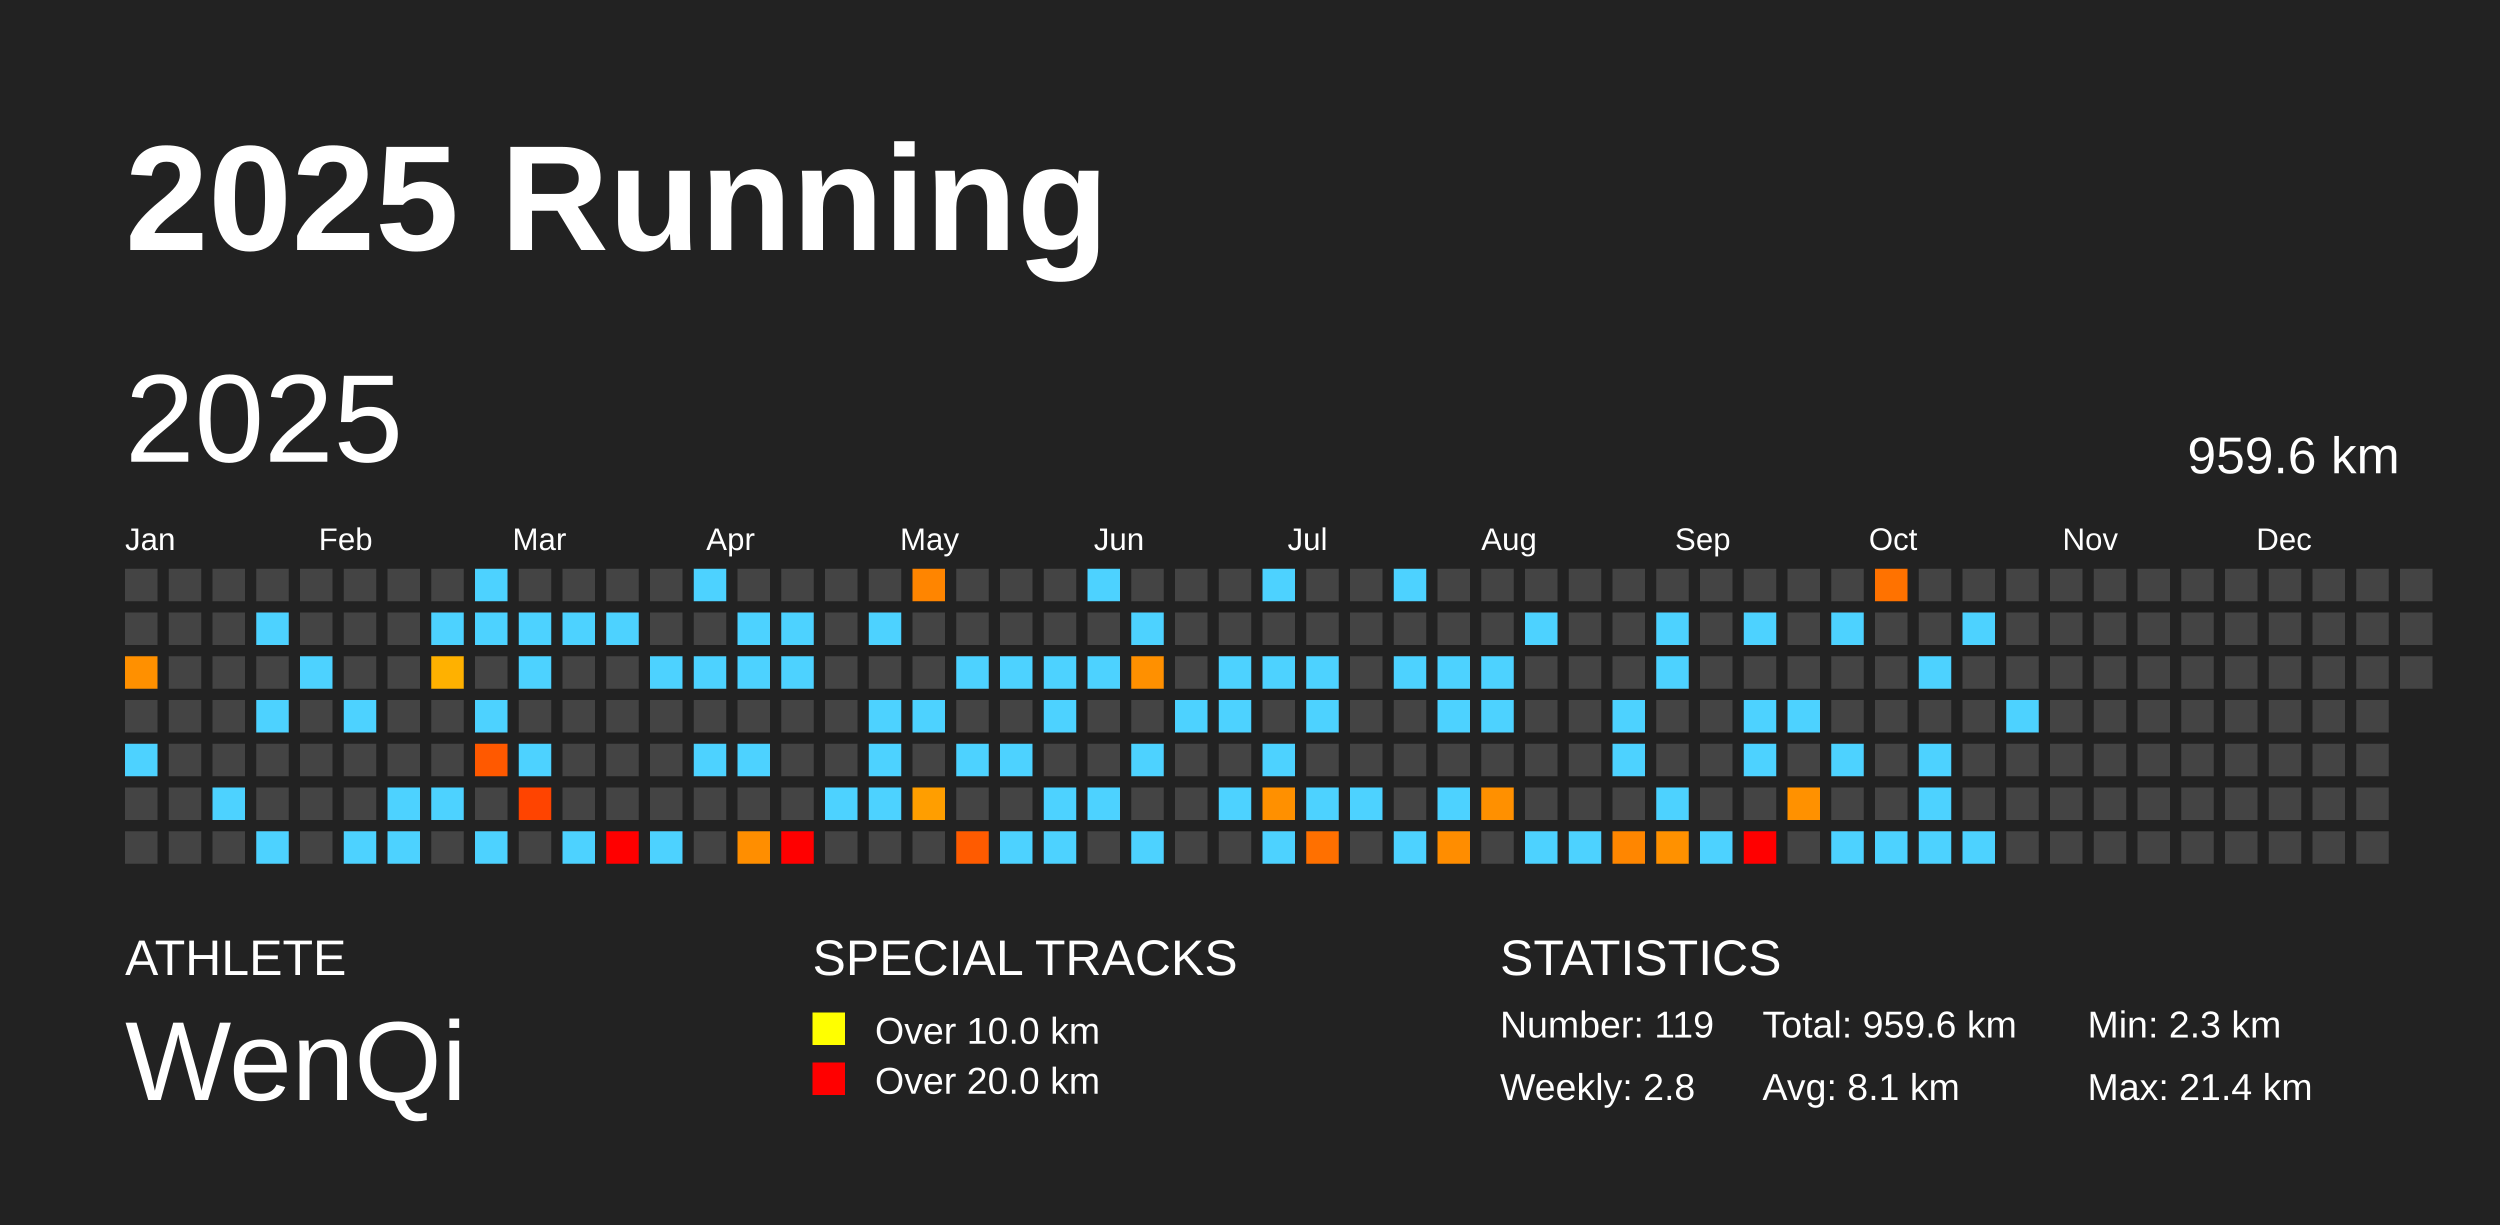
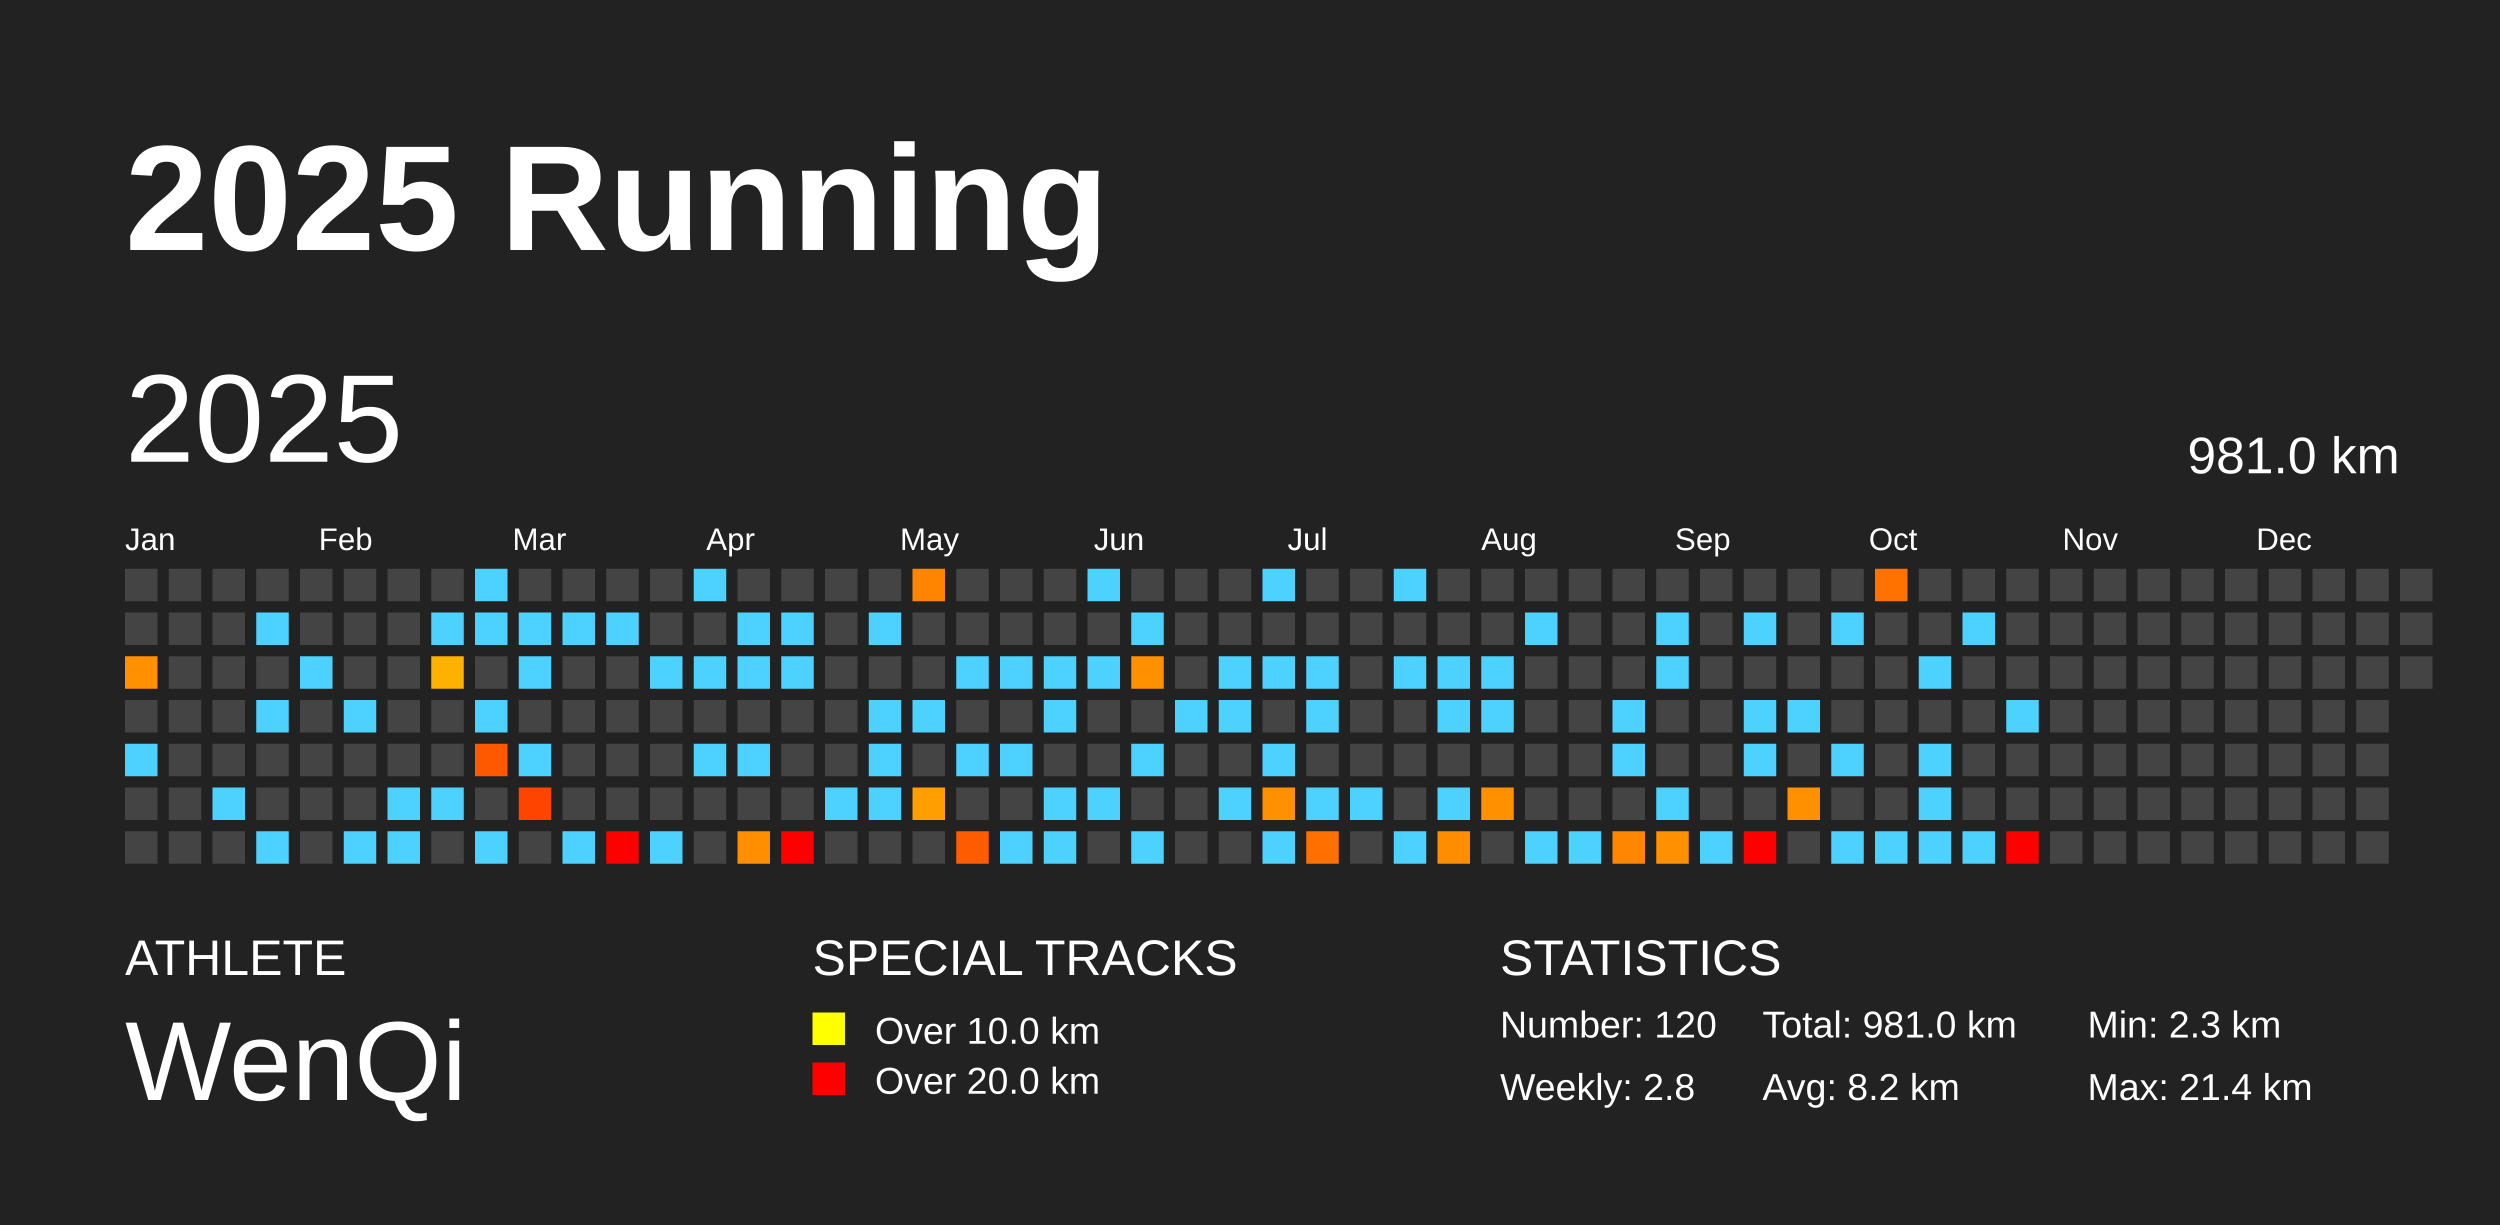
<svg xmlns="http://www.w3.org/2000/svg" baseProfile="full" height="98mm" version="1.1" viewBox="0,0,200,98" width="200mm">
  <defs />
  <rect fill="#222222" height="98" width="200" x="0" y="0" />
  <text fill="#FFFFFF" style="font-size:12px; font-family:Arial; font-weight:bold;" x="10" y="20">2025 Running</text>
  <text fill="#FFFFFF" style="font-size:4px; font-family:Arial" x="10" y="78">ATHLETE</text>
  <text fill="#FFFFFF" style="font-size:9px; font-family:Arial" x="10" y="88">WenQi</text>
  <text fill="#FFFFFF" style="font-size:4px; font-family:Arial" x="65" y="78">SPECIAL TRACKS</text>
  <rect fill="yellow" height="2.6" width="2.6" x="65" y="81" />
  <text fill="#FFFFFF" style="font-size:3px; font-family:Arial" x="70" y="83.5">Over 10.0 km</text>
  <rect fill="red" height="2.6" width="2.6" x="65" y="85" />
  <text fill="#FFFFFF" style="font-size:3px; font-family:Arial" x="70" y="87.5">Over 20.0 km</text>
  <text fill="#FFFFFF" style="font-size:4px; font-family:Arial" x="120" y="78">STATISTICS</text>
-   <text fill="#FFFFFF" style="font-size:3px; font-family:Arial" x="120" y="83">Number: 119</text>
+   <text fill="#FFFFFF" style="font-size:3px; font-family:Arial" x="120" y="83">Number: 120</text>
  <text fill="#FFFFFF" style="font-size:3px; font-family:Arial" x="120" y="88">Weekly: 2.8</text>
-   <text fill="#FFFFFF" style="font-size:3px; font-family:Arial" x="141" y="83">Total: 959.6 km</text>
-   <text fill="#FFFFFF" style="font-size:3px; font-family:Arial" x="141" y="88">Avg: 8.1 km</text>
+   <text fill="#FFFFFF" style="font-size:3px; font-family:Arial" x="141" y="83">Total: 981.0 km</text>
+   <text fill="#FFFFFF" style="font-size:3px; font-family:Arial" x="141" y="88">Avg: 8.2 km</text>
  <text fill="#FFFFFF" style="font-size:3px; font-family:Arial" x="167" y="83">Min: 2.3 km</text>
  <text fill="#FFFFFF" style="font-size:3px; font-family:Arial" x="167" y="88">Max: 21.4 km</text>
  <text dominant-baseline="hanging" fill="#FFFFFF" style="font-size:10.0px; font-family:Arial;" x="10" y="30">2025</text>
-   <text dominant-baseline="hanging" fill="#FFFFFF" style="font-size:4.125px; font-family:Arial;" x="175" y="35">959.6 km</text>
+   <text dominant-baseline="hanging" fill="#FFFFFF" style="font-size:4.125px; font-family:Arial;" x="175" y="35">981.0 km</text>
  <text fill="#FFFFFF" style="font-size:2.5px; font-family:Arial" x="10.0" y="44">Jan</text>
  <text fill="#FFFFFF" style="font-size:2.5px; font-family:Arial" x="25.5" y="44">Feb</text>
  <text fill="#FFFFFF" style="font-size:2.5px; font-family:Arial" x="41.0" y="44">Mar</text>
  <text fill="#FFFFFF" style="font-size:2.5px; font-family:Arial" x="56.5" y="44">Apr</text>
  <text fill="#FFFFFF" style="font-size:2.5px; font-family:Arial" x="72.0" y="44">May</text>
  <text fill="#FFFFFF" style="font-size:2.5px; font-family:Arial" x="87.5" y="44">Jun</text>
  <text fill="#FFFFFF" style="font-size:2.5px; font-family:Arial" x="103.0" y="44">Jul</text>
  <text fill="#FFFFFF" style="font-size:2.5px; font-family:Arial" x="118.5" y="44">Aug</text>
  <text fill="#FFFFFF" style="font-size:2.5px; font-family:Arial" x="134.0" y="44">Sep</text>
  <text fill="#FFFFFF" style="font-size:2.5px; font-family:Arial" x="149.5" y="44">Oct</text>
  <text fill="#FFFFFF" style="font-size:2.5px; font-family:Arial" x="165.0" y="44">Nov</text>
  <text fill="#FFFFFF" style="font-size:2.5px; font-family:Arial" x="180.5" y="44">Dec</text>
  <rect fill="#444444" height="2.6" width="2.6" x="10.0" y="45.5" />
  <rect fill="#444444" height="2.6" width="2.6" x="10.0" y="49.0" />
  <rect fill="#ff9000" height="2.6" width="2.6" x="10.0" y="52.5" />
  <rect fill="#444444" height="2.6" width="2.6" x="10.0" y="56.0" />
  <rect fill="#4dd2ff" height="2.6" width="2.6" x="10.0" y="59.5" />
  <rect fill="#444444" height="2.6" width="2.6" x="10.0" y="63.0" />
  <rect fill="#444444" height="2.6" width="2.6" x="10.0" y="66.5" />
  <rect fill="#444444" height="2.6" width="2.6" x="13.5" y="45.5" />
  <rect fill="#444444" height="2.6" width="2.6" x="13.5" y="49.0" />
  <rect fill="#444444" height="2.6" width="2.6" x="13.5" y="52.5" />
  <rect fill="#444444" height="2.6" width="2.6" x="13.5" y="56.0" />
  <rect fill="#444444" height="2.6" width="2.6" x="13.5" y="59.5" />
  <rect fill="#444444" height="2.6" width="2.6" x="13.5" y="63.0" />
  <rect fill="#444444" height="2.6" width="2.6" x="13.5" y="66.5" />
  <rect fill="#444444" height="2.6" width="2.6" x="17.0" y="45.5" />
  <rect fill="#444444" height="2.6" width="2.6" x="17.0" y="49.0" />
  <rect fill="#444444" height="2.6" width="2.6" x="17.0" y="52.5" />
  <rect fill="#444444" height="2.6" width="2.6" x="17.0" y="56.0" />
  <rect fill="#444444" height="2.6" width="2.6" x="17.0" y="59.5" />
  <rect fill="#4dd2ff" height="2.6" width="2.6" x="17.0" y="63.0" />
  <rect fill="#444444" height="2.6" width="2.6" x="17.0" y="66.5" />
  <rect fill="#444444" height="2.6" width="2.6" x="20.5" y="45.5" />
  <rect fill="#4dd2ff" height="2.6" width="2.6" x="20.5" y="49.0" />
  <rect fill="#444444" height="2.6" width="2.6" x="20.5" y="52.5" />
  <rect fill="#4dd2ff" height="2.6" width="2.6" x="20.5" y="56.0" />
  <rect fill="#444444" height="2.6" width="2.6" x="20.5" y="59.5" />
  <rect fill="#444444" height="2.6" width="2.6" x="20.5" y="63.0" />
  <rect fill="#4dd2ff" height="2.6" width="2.6" x="20.5" y="66.5" />
  <rect fill="#444444" height="2.6" width="2.6" x="24.0" y="45.5" />
  <rect fill="#444444" height="2.6" width="2.6" x="24.0" y="49.0" />
  <rect fill="#4dd2ff" height="2.6" width="2.6" x="24.0" y="52.5" />
  <rect fill="#444444" height="2.6" width="2.6" x="24.0" y="56.0" />
  <rect fill="#444444" height="2.6" width="2.6" x="24.0" y="59.5" />
  <rect fill="#444444" height="2.6" width="2.6" x="24.0" y="63.0" />
  <rect fill="#444444" height="2.6" width="2.6" x="24.0" y="66.5" />
  <rect fill="#444444" height="2.6" width="2.6" x="27.5" y="45.5" />
  <rect fill="#444444" height="2.6" width="2.6" x="27.5" y="49.0" />
  <rect fill="#444444" height="2.6" width="2.6" x="27.5" y="52.5" />
  <rect fill="#4dd2ff" height="2.6" width="2.6" x="27.5" y="56.0" />
  <rect fill="#444444" height="2.6" width="2.6" x="27.5" y="59.5" />
  <rect fill="#444444" height="2.6" width="2.6" x="27.5" y="63.0" />
  <rect fill="#4dd2ff" height="2.6" width="2.6" x="27.5" y="66.5" />
  <rect fill="#444444" height="2.6" width="2.6" x="31.0" y="45.5" />
  <rect fill="#444444" height="2.6" width="2.6" x="31.0" y="49.0" />
  <rect fill="#444444" height="2.6" width="2.6" x="31.0" y="52.5" />
  <rect fill="#444444" height="2.6" width="2.6" x="31.0" y="56.0" />
  <rect fill="#444444" height="2.6" width="2.6" x="31.0" y="59.5" />
  <rect fill="#4dd2ff" height="2.6" width="2.6" x="31.0" y="63.0" />
  <rect fill="#4dd2ff" height="2.6" width="2.6" x="31.0" y="66.5" />
  <rect fill="#444444" height="2.6" width="2.6" x="34.5" y="45.5" />
  <rect fill="#4dd2ff" height="2.6" width="2.6" x="34.5" y="49.0" />
  <rect fill="#ffb100" height="2.6" width="2.6" x="34.5" y="52.5" />
  <rect fill="#444444" height="2.6" width="2.6" x="34.5" y="56.0" />
  <rect fill="#444444" height="2.6" width="2.6" x="34.5" y="59.5" />
  <rect fill="#4dd2ff" height="2.6" width="2.6" x="34.5" y="63.0" />
  <rect fill="#444444" height="2.6" width="2.6" x="34.5" y="66.5" />
  <rect fill="#4dd2ff" height="2.6" width="2.6" x="38.0" y="45.5" />
  <rect fill="#4dd2ff" height="2.6" width="2.6" x="38.0" y="49.0" />
  <rect fill="#444444" height="2.6" width="2.6" x="38.0" y="52.5" />
  <rect fill="#4dd2ff" height="2.6" width="2.6" x="38.0" y="56.0" />
  <rect fill="#ff5900" height="2.6" width="2.6" x="38.0" y="59.5" />
  <rect fill="#444444" height="2.6" width="2.6" x="38.0" y="63.0" />
  <rect fill="#4dd2ff" height="2.6" width="2.6" x="38.0" y="66.5" />
  <rect fill="#444444" height="2.6" width="2.6" x="41.5" y="45.5" />
  <rect fill="#4dd2ff" height="2.6" width="2.6" x="41.5" y="49.0" />
  <rect fill="#4dd2ff" height="2.6" width="2.6" x="41.5" y="52.5" />
  <rect fill="#444444" height="2.6" width="2.6" x="41.5" y="56.0" />
  <rect fill="#4dd2ff" height="2.6" width="2.6" x="41.5" y="59.5" />
  <rect fill="#ff4400" height="2.6" width="2.6" x="41.5" y="63.0" />
  <rect fill="#444444" height="2.6" width="2.6" x="41.5" y="66.5" />
  <rect fill="#444444" height="2.6" width="2.6" x="45.0" y="45.5" />
  <rect fill="#4dd2ff" height="2.6" width="2.6" x="45.0" y="49.0" />
  <rect fill="#444444" height="2.6" width="2.6" x="45.0" y="52.5" />
  <rect fill="#444444" height="2.6" width="2.6" x="45.0" y="56.0" />
  <rect fill="#444444" height="2.6" width="2.6" x="45.0" y="59.5" />
  <rect fill="#444444" height="2.6" width="2.6" x="45.0" y="63.0" />
  <rect fill="#4dd2ff" height="2.6" width="2.6" x="45.0" y="66.5" />
  <rect fill="#444444" height="2.6" width="2.6" x="48.5" y="45.5" />
  <rect fill="#4dd2ff" height="2.6" width="2.6" x="48.5" y="49.0" />
  <rect fill="#444444" height="2.6" width="2.6" x="48.5" y="52.5" />
  <rect fill="#444444" height="2.6" width="2.6" x="48.5" y="56.0" />
  <rect fill="#444444" height="2.6" width="2.6" x="48.5" y="59.5" />
  <rect fill="#444444" height="2.6" width="2.6" x="48.5" y="63.0" />
  <rect fill="red" height="2.6" width="2.6" x="48.5" y="66.5" />
  <rect fill="#444444" height="2.6" width="2.6" x="52.0" y="45.5" />
  <rect fill="#444444" height="2.6" width="2.6" x="52.0" y="49.0" />
  <rect fill="#4dd2ff" height="2.6" width="2.6" x="52.0" y="52.5" />
  <rect fill="#444444" height="2.6" width="2.6" x="52.0" y="56.0" />
  <rect fill="#444444" height="2.6" width="2.6" x="52.0" y="59.5" />
  <rect fill="#444444" height="2.6" width="2.6" x="52.0" y="63.0" />
  <rect fill="#4dd2ff" height="2.6" width="2.6" x="52.0" y="66.5" />
  <rect fill="#4dd2ff" height="2.6" width="2.6" x="55.5" y="45.5" />
  <rect fill="#444444" height="2.6" width="2.6" x="55.5" y="49.0" />
  <rect fill="#4dd2ff" height="2.6" width="2.6" x="55.5" y="52.5" />
  <rect fill="#444444" height="2.6" width="2.6" x="55.5" y="56.0" />
  <rect fill="#4dd2ff" height="2.6" width="2.6" x="55.5" y="59.5" />
  <rect fill="#444444" height="2.6" width="2.6" x="55.5" y="63.0" />
  <rect fill="#444444" height="2.6" width="2.6" x="55.5" y="66.5" />
  <rect fill="#444444" height="2.6" width="2.6" x="59.0" y="45.5" />
  <rect fill="#4dd2ff" height="2.6" width="2.6" x="59.0" y="49.0" />
  <rect fill="#4dd2ff" height="2.6" width="2.6" x="59.0" y="52.5" />
  <rect fill="#444444" height="2.6" width="2.6" x="59.0" y="56.0" />
  <rect fill="#4dd2ff" height="2.6" width="2.6" x="59.0" y="59.5" />
  <rect fill="#444444" height="2.6" width="2.6" x="59.0" y="63.0" />
  <rect fill="#ff8e00" height="2.6" width="2.6" x="59.0" y="66.5" />
  <rect fill="#444444" height="2.6" width="2.6" x="62.5" y="45.5" />
  <rect fill="#4dd2ff" height="2.6" width="2.6" x="62.5" y="49.0" />
  <rect fill="#4dd2ff" height="2.6" width="2.6" x="62.5" y="52.5" />
  <rect fill="#444444" height="2.6" width="2.6" x="62.5" y="56.0" />
  <rect fill="#444444" height="2.6" width="2.6" x="62.5" y="59.5" />
  <rect fill="#444444" height="2.6" width="2.6" x="62.5" y="63.0" />
  <rect fill="red" height="2.6" width="2.6" x="62.5" y="66.5" />
  <rect fill="#444444" height="2.6" width="2.6" x="66.0" y="45.5" />
  <rect fill="#444444" height="2.6" width="2.6" x="66.0" y="49.0" />
  <rect fill="#444444" height="2.6" width="2.6" x="66.0" y="52.5" />
  <rect fill="#444444" height="2.6" width="2.6" x="66.0" y="56.0" />
  <rect fill="#444444" height="2.6" width="2.6" x="66.0" y="59.5" />
  <rect fill="#4dd2ff" height="2.6" width="2.6" x="66.0" y="63.0" />
  <rect fill="#444444" height="2.6" width="2.6" x="66.0" y="66.5" />
  <rect fill="#444444" height="2.6" width="2.6" x="69.5" y="45.5" />
  <rect fill="#4dd2ff" height="2.6" width="2.6" x="69.5" y="49.0" />
  <rect fill="#444444" height="2.6" width="2.6" x="69.5" y="52.5" />
  <rect fill="#4dd2ff" height="2.6" width="2.6" x="69.5" y="56.0" />
  <rect fill="#4dd2ff" height="2.6" width="2.6" x="69.5" y="59.5" />
  <rect fill="#4dd2ff" height="2.6" width="2.6" x="69.5" y="63.0" />
  <rect fill="#444444" height="2.6" width="2.6" x="69.5" y="66.5" />
  <rect fill="#ff8500" height="2.6" width="2.6" x="73.0" y="45.5" />
  <rect fill="#444444" height="2.6" width="2.6" x="73.0" y="49.0" />
  <rect fill="#444444" height="2.6" width="2.6" x="73.0" y="52.5" />
  <rect fill="#4dd2ff" height="2.6" width="2.6" x="73.0" y="56.0" />
  <rect fill="#444444" height="2.6" width="2.6" x="73.0" y="59.5" />
  <rect fill="#ff9e00" height="2.6" width="2.6" x="73.0" y="63.0" />
  <rect fill="#444444" height="2.6" width="2.6" x="73.0" y="66.5" />
  <rect fill="#444444" height="2.6" width="2.6" x="76.5" y="45.5" />
  <rect fill="#444444" height="2.6" width="2.6" x="76.5" y="49.0" />
  <rect fill="#4dd2ff" height="2.6" width="2.6" x="76.5" y="52.5" />
  <rect fill="#444444" height="2.6" width="2.6" x="76.5" y="56.0" />
  <rect fill="#4dd2ff" height="2.6" width="2.6" x="76.5" y="59.5" />
  <rect fill="#444444" height="2.6" width="2.6" x="76.5" y="63.0" />
  <rect fill="#ff5b00" height="2.6" width="2.6" x="76.5" y="66.5" />
  <rect fill="#444444" height="2.6" width="2.6" x="80.0" y="45.5" />
  <rect fill="#444444" height="2.6" width="2.6" x="80.0" y="49.0" />
  <rect fill="#4dd2ff" height="2.6" width="2.6" x="80.0" y="52.5" />
  <rect fill="#444444" height="2.6" width="2.6" x="80.0" y="56.0" />
  <rect fill="#4dd2ff" height="2.6" width="2.6" x="80.0" y="59.5" />
  <rect fill="#444444" height="2.6" width="2.6" x="80.0" y="63.0" />
  <rect fill="#4dd2ff" height="2.6" width="2.6" x="80.0" y="66.5" />
  <rect fill="#444444" height="2.6" width="2.6" x="83.5" y="45.5" />
  <rect fill="#444444" height="2.6" width="2.6" x="83.5" y="49.0" />
  <rect fill="#4dd2ff" height="2.6" width="2.6" x="83.5" y="52.5" />
  <rect fill="#4dd2ff" height="2.6" width="2.6" x="83.5" y="56.0" />
  <rect fill="#444444" height="2.6" width="2.6" x="83.5" y="59.5" />
  <rect fill="#4dd2ff" height="2.6" width="2.6" x="83.5" y="63.0" />
  <rect fill="#4dd2ff" height="2.6" width="2.6" x="83.5" y="66.5" />
  <rect fill="#4dd2ff" height="2.6" width="2.6" x="87.0" y="45.5" />
  <rect fill="#444444" height="2.6" width="2.6" x="87.0" y="49.0" />
  <rect fill="#4dd2ff" height="2.6" width="2.6" x="87.0" y="52.5" />
  <rect fill="#444444" height="2.6" width="2.6" x="87.0" y="56.0" />
  <rect fill="#444444" height="2.6" width="2.6" x="87.0" y="59.5" />
  <rect fill="#4dd2ff" height="2.6" width="2.6" x="87.0" y="63.0" />
  <rect fill="#444444" height="2.6" width="2.6" x="87.0" y="66.5" />
  <rect fill="#444444" height="2.6" width="2.6" x="90.5" y="45.5" />
  <rect fill="#4dd2ff" height="2.6" width="2.6" x="90.5" y="49.0" />
  <rect fill="#ff9000" height="2.6" width="2.6" x="90.5" y="52.5" />
  <rect fill="#444444" height="2.6" width="2.6" x="90.5" y="56.0" />
  <rect fill="#4dd2ff" height="2.6" width="2.6" x="90.5" y="59.5" />
  <rect fill="#444444" height="2.6" width="2.6" x="90.5" y="63.0" />
  <rect fill="#4dd2ff" height="2.6" width="2.6" x="90.5" y="66.5" />
  <rect fill="#444444" height="2.6" width="2.6" x="94.0" y="45.5" />
  <rect fill="#444444" height="2.6" width="2.6" x="94.0" y="49.0" />
  <rect fill="#444444" height="2.6" width="2.6" x="94.0" y="52.5" />
  <rect fill="#4dd2ff" height="2.6" width="2.6" x="94.0" y="56.0" />
  <rect fill="#444444" height="2.6" width="2.6" x="94.0" y="59.5" />
  <rect fill="#444444" height="2.6" width="2.6" x="94.0" y="63.0" />
  <rect fill="#444444" height="2.6" width="2.6" x="94.0" y="66.5" />
  <rect fill="#444444" height="2.6" width="2.6" x="97.5" y="45.5" />
  <rect fill="#444444" height="2.6" width="2.6" x="97.5" y="49.0" />
  <rect fill="#4dd2ff" height="2.6" width="2.6" x="97.5" y="52.5" />
  <rect fill="#4dd2ff" height="2.6" width="2.6" x="97.5" y="56.0" />
  <rect fill="#444444" height="2.6" width="2.6" x="97.5" y="59.5" />
  <rect fill="#4dd2ff" height="2.6" width="2.6" x="97.5" y="63.0" />
  <rect fill="#444444" height="2.6" width="2.6" x="97.5" y="66.5" />
  <rect fill="#4dd2ff" height="2.6" width="2.6" x="101.0" y="45.5" />
  <rect fill="#444444" height="2.6" width="2.6" x="101.0" y="49.0" />
  <rect fill="#4dd2ff" height="2.6" width="2.6" x="101.0" y="52.5" />
  <rect fill="#444444" height="2.6" width="2.6" x="101.0" y="56.0" />
  <rect fill="#4dd2ff" height="2.6" width="2.6" x="101.0" y="59.5" />
  <rect fill="#ff9000" height="2.6" width="2.6" x="101.0" y="63.0" />
  <rect fill="#4dd2ff" height="2.6" width="2.6" x="101.0" y="66.5" />
  <rect fill="#444444" height="2.6" width="2.6" x="104.5" y="45.5" />
  <rect fill="#444444" height="2.6" width="2.6" x="104.5" y="49.0" />
  <rect fill="#4dd2ff" height="2.6" width="2.6" x="104.5" y="52.5" />
  <rect fill="#4dd2ff" height="2.6" width="2.6" x="104.5" y="56.0" />
  <rect fill="#444444" height="2.6" width="2.6" x="104.5" y="59.5" />
  <rect fill="#4dd2ff" height="2.6" width="2.6" x="104.5" y="63.0" />
  <rect fill="#ff7000" height="2.6" width="2.6" x="104.5" y="66.5" />
  <rect fill="#444444" height="2.6" width="2.6" x="108.0" y="45.5" />
  <rect fill="#444444" height="2.6" width="2.6" x="108.0" y="49.0" />
  <rect fill="#444444" height="2.6" width="2.6" x="108.0" y="52.5" />
  <rect fill="#444444" height="2.6" width="2.6" x="108.0" y="56.0" />
  <rect fill="#444444" height="2.6" width="2.6" x="108.0" y="59.5" />
  <rect fill="#4dd2ff" height="2.6" width="2.6" x="108.0" y="63.0" />
  <rect fill="#444444" height="2.6" width="2.6" x="108.0" y="66.5" />
  <rect fill="#4dd2ff" height="2.6" width="2.6" x="111.5" y="45.5" />
  <rect fill="#444444" height="2.6" width="2.6" x="111.5" y="49.0" />
  <rect fill="#4dd2ff" height="2.6" width="2.6" x="111.5" y="52.5" />
  <rect fill="#444444" height="2.6" width="2.6" x="111.5" y="56.0" />
  <rect fill="#444444" height="2.6" width="2.6" x="111.5" y="59.5" />
  <rect fill="#444444" height="2.6" width="2.6" x="111.5" y="63.0" />
  <rect fill="#4dd2ff" height="2.6" width="2.6" x="111.5" y="66.5" />
  <rect fill="#444444" height="2.6" width="2.6" x="115.0" y="45.5" />
  <rect fill="#444444" height="2.6" width="2.6" x="115.0" y="49.0" />
  <rect fill="#4dd2ff" height="2.6" width="2.6" x="115.0" y="52.5" />
  <rect fill="#4dd2ff" height="2.6" width="2.6" x="115.0" y="56.0" />
  <rect fill="#444444" height="2.6" width="2.6" x="115.0" y="59.5" />
  <rect fill="#4dd2ff" height="2.6" width="2.6" x="115.0" y="63.0" />
  <rect fill="#ff8d00" height="2.6" width="2.6" x="115.0" y="66.5" />
  <rect fill="#444444" height="2.6" width="2.6" x="118.5" y="45.5" />
  <rect fill="#444444" height="2.6" width="2.6" x="118.5" y="49.0" />
  <rect fill="#4dd2ff" height="2.6" width="2.6" x="118.5" y="52.5" />
  <rect fill="#4dd2ff" height="2.6" width="2.6" x="118.5" y="56.0" />
  <rect fill="#444444" height="2.6" width="2.6" x="118.5" y="59.5" />
  <rect fill="#ff9000" height="2.6" width="2.6" x="118.5" y="63.0" />
  <rect fill="#444444" height="2.6" width="2.6" x="118.5" y="66.5" />
  <rect fill="#444444" height="2.6" width="2.6" x="122.0" y="45.5" />
  <rect fill="#4dd2ff" height="2.6" width="2.6" x="122.0" y="49.0" />
  <rect fill="#444444" height="2.6" width="2.6" x="122.0" y="52.5" />
  <rect fill="#444444" height="2.6" width="2.6" x="122.0" y="56.0" />
  <rect fill="#444444" height="2.6" width="2.6" x="122.0" y="59.5" />
  <rect fill="#444444" height="2.6" width="2.6" x="122.0" y="63.0" />
  <rect fill="#4dd2ff" height="2.6" width="2.6" x="122.0" y="66.5" />
  <rect fill="#444444" height="2.6" width="2.6" x="125.5" y="45.5" />
  <rect fill="#444444" height="2.6" width="2.6" x="125.5" y="49.0" />
  <rect fill="#444444" height="2.6" width="2.6" x="125.5" y="52.5" />
  <rect fill="#444444" height="2.6" width="2.6" x="125.5" y="56.0" />
  <rect fill="#444444" height="2.6" width="2.6" x="125.5" y="59.5" />
  <rect fill="#444444" height="2.6" width="2.6" x="125.5" y="63.0" />
  <rect fill="#4dd2ff" height="2.6" width="2.6" x="125.5" y="66.5" />
  <rect fill="#444444" height="2.6" width="2.6" x="129.0" y="45.5" />
  <rect fill="#444444" height="2.6" width="2.6" x="129.0" y="49.0" />
  <rect fill="#444444" height="2.6" width="2.6" x="129.0" y="52.5" />
  <rect fill="#4dd2ff" height="2.6" width="2.6" x="129.0" y="56.0" />
  <rect fill="#4dd2ff" height="2.6" width="2.6" x="129.0" y="59.5" />
  <rect fill="#444444" height="2.6" width="2.6" x="129.0" y="63.0" />
  <rect fill="#ff8600" height="2.6" width="2.6" x="129.0" y="66.5" />
  <rect fill="#444444" height="2.6" width="2.6" x="132.5" y="45.5" />
  <rect fill="#4dd2ff" height="2.6" width="2.6" x="132.5" y="49.0" />
  <rect fill="#4dd2ff" height="2.6" width="2.6" x="132.5" y="52.5" />
  <rect fill="#444444" height="2.6" width="2.6" x="132.5" y="56.0" />
  <rect fill="#444444" height="2.6" width="2.6" x="132.5" y="59.5" />
  <rect fill="#4dd2ff" height="2.6" width="2.6" x="132.5" y="63.0" />
  <rect fill="#ff9100" height="2.6" width="2.6" x="132.5" y="66.5" />
  <rect fill="#444444" height="2.6" width="2.6" x="136.0" y="45.5" />
  <rect fill="#444444" height="2.6" width="2.6" x="136.0" y="49.0" />
  <rect fill="#444444" height="2.6" width="2.6" x="136.0" y="52.5" />
  <rect fill="#444444" height="2.6" width="2.6" x="136.0" y="56.0" />
  <rect fill="#444444" height="2.6" width="2.6" x="136.0" y="59.5" />
  <rect fill="#444444" height="2.6" width="2.6" x="136.0" y="63.0" />
  <rect fill="#4dd2ff" height="2.6" width="2.6" x="136.0" y="66.5" />
  <rect fill="#444444" height="2.6" width="2.6" x="139.5" y="45.5" />
  <rect fill="#4dd2ff" height="2.6" width="2.6" x="139.5" y="49.0" />
  <rect fill="#444444" height="2.6" width="2.6" x="139.5" y="52.5" />
  <rect fill="#4dd2ff" height="2.6" width="2.6" x="139.5" y="56.0" />
  <rect fill="#4dd2ff" height="2.6" width="2.6" x="139.5" y="59.5" />
  <rect fill="#444444" height="2.6" width="2.6" x="139.5" y="63.0" />
  <rect fill="red" height="2.6" width="2.6" x="139.5" y="66.5" />
  <rect fill="#444444" height="2.6" width="2.6" x="143.0" y="45.5" />
  <rect fill="#444444" height="2.6" width="2.6" x="143.0" y="49.0" />
  <rect fill="#444444" height="2.6" width="2.6" x="143.0" y="52.5" />
  <rect fill="#4dd2ff" height="2.6" width="2.6" x="143.0" y="56.0" />
  <rect fill="#444444" height="2.6" width="2.6" x="143.0" y="59.5" />
  <rect fill="#ff9100" height="2.6" width="2.6" x="143.0" y="63.0" />
  <rect fill="#444444" height="2.6" width="2.6" x="143.0" y="66.5" />
  <rect fill="#444444" height="2.6" width="2.6" x="146.5" y="45.5" />
  <rect fill="#4dd2ff" height="2.6" width="2.6" x="146.5" y="49.0" />
  <rect fill="#444444" height="2.6" width="2.6" x="146.5" y="52.5" />
  <rect fill="#444444" height="2.6" width="2.6" x="146.5" y="56.0" />
  <rect fill="#4dd2ff" height="2.6" width="2.6" x="146.5" y="59.5" />
  <rect fill="#444444" height="2.6" width="2.6" x="146.5" y="63.0" />
  <rect fill="#4dd2ff" height="2.6" width="2.6" x="146.5" y="66.5" />
  <rect fill="#ff7200" height="2.6" width="2.6" x="150.0" y="45.5" />
  <rect fill="#444444" height="2.6" width="2.6" x="150.0" y="49.0" />
  <rect fill="#444444" height="2.6" width="2.6" x="150.0" y="52.5" />
  <rect fill="#444444" height="2.6" width="2.6" x="150.0" y="56.0" />
  <rect fill="#444444" height="2.6" width="2.6" x="150.0" y="59.5" />
  <rect fill="#444444" height="2.6" width="2.6" x="150.0" y="63.0" />
  <rect fill="#4dd2ff" height="2.6" width="2.6" x="150.0" y="66.5" />
  <rect fill="#444444" height="2.6" width="2.6" x="153.5" y="45.5" />
  <rect fill="#444444" height="2.6" width="2.6" x="153.5" y="49.0" />
  <rect fill="#4dd2ff" height="2.6" width="2.6" x="153.5" y="52.5" />
  <rect fill="#444444" height="2.6" width="2.6" x="153.5" y="56.0" />
  <rect fill="#4dd2ff" height="2.6" width="2.6" x="153.5" y="59.5" />
  <rect fill="#4dd2ff" height="2.6" width="2.6" x="153.5" y="63.0" />
  <rect fill="#4dd2ff" height="2.6" width="2.6" x="153.5" y="66.5" />
  <rect fill="#444444" height="2.6" width="2.6" x="157.0" y="45.5" />
  <rect fill="#4dd2ff" height="2.6" width="2.6" x="157.0" y="49.0" />
  <rect fill="#444444" height="2.6" width="2.6" x="157.0" y="52.5" />
  <rect fill="#444444" height="2.6" width="2.6" x="157.0" y="56.0" />
  <rect fill="#444444" height="2.6" width="2.6" x="157.0" y="59.5" />
  <rect fill="#444444" height="2.6" width="2.6" x="157.0" y="63.0" />
  <rect fill="#4dd2ff" height="2.6" width="2.6" x="157.0" y="66.5" />
  <rect fill="#444444" height="2.6" width="2.6" x="160.5" y="45.5" />
  <rect fill="#444444" height="2.6" width="2.6" x="160.5" y="49.0" />
  <rect fill="#444444" height="2.6" width="2.6" x="160.5" y="52.5" />
  <rect fill="#4dd2ff" height="2.6" width="2.6" x="160.5" y="56.0" />
  <rect fill="#444444" height="2.6" width="2.6" x="160.5" y="59.5" />
  <rect fill="#444444" height="2.6" width="2.6" x="160.5" y="63.0" />
-   <rect fill="#444444" height="2.6" width="2.6" x="160.5" y="66.5" />
+   <rect fill="red" height="2.6" width="2.6" x="160.5" y="66.5" />
  <rect fill="#444444" height="2.6" width="2.6" x="164.0" y="45.5" />
  <rect fill="#444444" height="2.6" width="2.6" x="164.0" y="49.0" />
  <rect fill="#444444" height="2.6" width="2.6" x="164.0" y="52.5" />
  <rect fill="#444444" height="2.6" width="2.6" x="164.0" y="56.0" />
  <rect fill="#444444" height="2.6" width="2.6" x="164.0" y="59.5" />
  <rect fill="#444444" height="2.6" width="2.6" x="164.0" y="63.0" />
  <rect fill="#444444" height="2.6" width="2.6" x="164.0" y="66.5" />
  <rect fill="#444444" height="2.6" width="2.6" x="167.5" y="45.5" />
  <rect fill="#444444" height="2.6" width="2.6" x="167.5" y="49.0" />
  <rect fill="#444444" height="2.6" width="2.6" x="167.5" y="52.5" />
  <rect fill="#444444" height="2.6" width="2.6" x="167.5" y="56.0" />
  <rect fill="#444444" height="2.6" width="2.6" x="167.5" y="59.5" />
  <rect fill="#444444" height="2.6" width="2.6" x="167.5" y="63.0" />
  <rect fill="#444444" height="2.6" width="2.6" x="167.5" y="66.5" />
  <rect fill="#444444" height="2.6" width="2.6" x="171.0" y="45.5" />
  <rect fill="#444444" height="2.6" width="2.6" x="171.0" y="49.0" />
  <rect fill="#444444" height="2.6" width="2.6" x="171.0" y="52.5" />
  <rect fill="#444444" height="2.6" width="2.6" x="171.0" y="56.0" />
  <rect fill="#444444" height="2.6" width="2.6" x="171.0" y="59.5" />
  <rect fill="#444444" height="2.6" width="2.6" x="171.0" y="63.0" />
  <rect fill="#444444" height="2.6" width="2.6" x="171.0" y="66.5" />
  <rect fill="#444444" height="2.6" width="2.6" x="174.5" y="45.5" />
  <rect fill="#444444" height="2.6" width="2.6" x="174.5" y="49.0" />
  <rect fill="#444444" height="2.6" width="2.6" x="174.5" y="52.5" />
  <rect fill="#444444" height="2.6" width="2.6" x="174.5" y="56.0" />
  <rect fill="#444444" height="2.6" width="2.6" x="174.5" y="59.5" />
  <rect fill="#444444" height="2.6" width="2.6" x="174.5" y="63.0" />
  <rect fill="#444444" height="2.6" width="2.6" x="174.5" y="66.5" />
  <rect fill="#444444" height="2.6" width="2.6" x="178.0" y="45.5" />
  <rect fill="#444444" height="2.6" width="2.6" x="178.0" y="49.0" />
  <rect fill="#444444" height="2.6" width="2.6" x="178.0" y="52.5" />
  <rect fill="#444444" height="2.6" width="2.6" x="178.0" y="56.0" />
  <rect fill="#444444" height="2.6" width="2.6" x="178.0" y="59.5" />
  <rect fill="#444444" height="2.6" width="2.6" x="178.0" y="63.0" />
  <rect fill="#444444" height="2.6" width="2.6" x="178.0" y="66.5" />
  <rect fill="#444444" height="2.6" width="2.6" x="181.5" y="45.5" />
  <rect fill="#444444" height="2.6" width="2.6" x="181.5" y="49.0" />
  <rect fill="#444444" height="2.6" width="2.6" x="181.5" y="52.5" />
  <rect fill="#444444" height="2.6" width="2.6" x="181.5" y="56.0" />
  <rect fill="#444444" height="2.6" width="2.6" x="181.5" y="59.5" />
  <rect fill="#444444" height="2.6" width="2.6" x="181.5" y="63.0" />
  <rect fill="#444444" height="2.6" width="2.6" x="181.5" y="66.5" />
  <rect fill="#444444" height="2.6" width="2.6" x="185.0" y="45.5" />
  <rect fill="#444444" height="2.6" width="2.6" x="185.0" y="49.0" />
  <rect fill="#444444" height="2.6" width="2.6" x="185.0" y="52.5" />
  <rect fill="#444444" height="2.6" width="2.6" x="185.0" y="56.0" />
  <rect fill="#444444" height="2.6" width="2.6" x="185.0" y="59.5" />
  <rect fill="#444444" height="2.6" width="2.6" x="185.0" y="63.0" />
  <rect fill="#444444" height="2.6" width="2.6" x="185.0" y="66.5" />
  <rect fill="#444444" height="2.6" width="2.6" x="188.5" y="45.5" />
  <rect fill="#444444" height="2.6" width="2.6" x="188.5" y="49.0" />
  <rect fill="#444444" height="2.6" width="2.6" x="188.5" y="52.5" />
  <rect fill="#444444" height="2.6" width="2.6" x="188.5" y="56.0" />
  <rect fill="#444444" height="2.6" width="2.6" x="188.5" y="59.5" />
  <rect fill="#444444" height="2.6" width="2.6" x="188.5" y="63.0" />
  <rect fill="#444444" height="2.6" width="2.6" x="188.5" y="66.5" />
  <rect fill="#444444" height="2.6" width="2.6" x="192.0" y="45.5" />
  <rect fill="#444444" height="2.6" width="2.6" x="192.0" y="49.0" />
  <rect fill="#444444" height="2.6" width="2.6" x="192.0" y="52.5" />
</svg>
